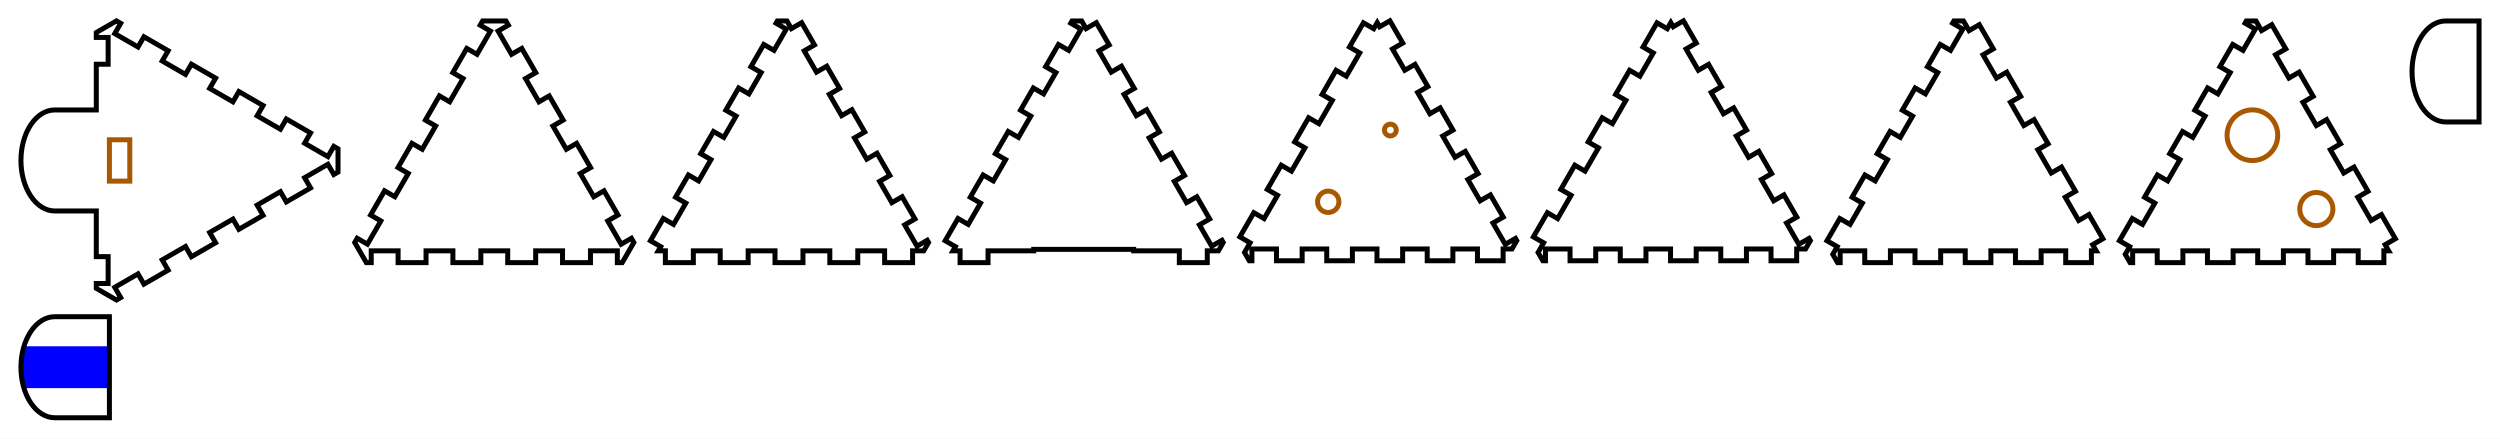
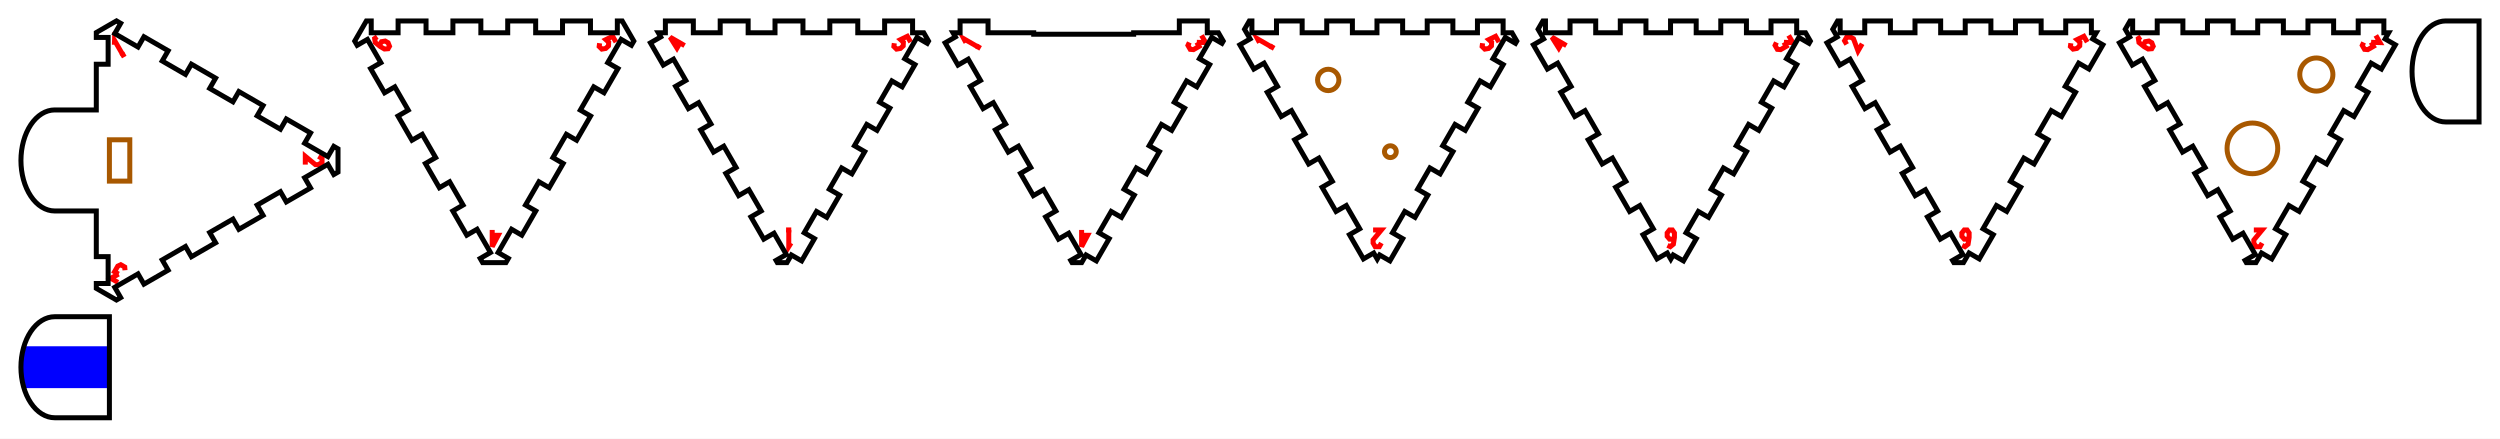
<svg xmlns="http://www.w3.org/2000/svg" width="597.11mm" height="104.78mm" viewBox="0 0 597.11 104.78">
  <rect x="0.0" y="0.0" width="597.11" height="104.78" fill="#ffffff" />
  <g fill="#0000ff" stroke="none">
    <path d="M 26.065,82.710 L 26.065,92.710 L 5.793,92.710 L 5.706,92.415 L 5.624,92.117 L 5.548,91.816 L 5.477,91.512 L 5.412,91.204 L 5.352,90.895 L 5.298,90.583 L 5.249,90.269 L 5.206,89.953 L 5.169,89.636 L 5.137,89.317 L 5.111,88.997 L 5.091,88.676 L 5.077,88.355 L 5.068,88.032 L 5.065,87.710 L 5.068,87.388 L 5.077,87.066 L 5.091,86.744 L 5.111,86.423 L 5.137,86.103 L 5.169,85.785 L 5.206,85.467 L 5.249,85.151 L 5.298,84.837 L 5.352,84.525 L 5.412,84.216 L 5.477,83.909 L 5.548,83.605 L 5.624,83.303 L 5.706,83.005 L 5.793,82.710 Z" />
  </g>
+   <g fill="none" stroke="#ff0000" stroke-width="1.194">
+     <path d="M 76.039,37.331 L 76.919,37.827 L 76.919,38.819 L 76.039,39.315 L 75.319,39.315 L 72.919,37.331 L 72.919,39.315" />
+     <path d="M 28.174,67.458 L 26.456,66.466 L 28.322,65.465" />
+     <path d="M 28.322,65.465 L 27.356,64.907 L 28.136,63.556 L 28.842,63.225 L 29.788,63.770 L 29.854,64.548" />
+     <path d="M 27.325,10.694 L 27.358,9.659 L 29.358,13.123" />
+     <path d="M 28.842,13.420 L 29.916,12.800" />
+     <path d="M 90.091,8.787 L 89.479,9.207 L 89.627,10.152 L 90.889,11.166 L 91.824,11.706 L 92.695,11.637 L 93.030,11.057 L 92.692,10.203 L 91.999,9.803 L 91.125,9.957 L 90.728,10.644 L 90.889,11.166" />
+     <path d="M 147.129,10.066 L 146.323,8.670 L 144.703,9.463 L 145.379,10.075 L 145.335,10.959 L 144.673,11.571 L 143.749,11.732 L 143.107,11.100 L 143.213,10.323" />
+     <path d="M 117.560,54.919 L 117.560,58.919 L 118.999,56.199 L 117.015,56.199" />
+     <path d="M 163.517,10.885 L 160.053,8.885 L 161.689,11.491 L 162.681,9.773" />
+     <path d="M 217.517,10.066 L 216.711,8.670 L 215.090,9.463 L 215.767,10.075 L 215.723,10.959 L 215.060,11.571 L 214.137,11.732 L 213.495,11.100 L 213.601,10.323" />
+     <path d="M 188.940,58.039 L 188.394,58.919 L 188.394,54.919" />
+     <path d="M 188.990,54.919 L 187.750,54.919" />
+     <path d="M 230.707,10.184 L 230.217,9.272 L 233.681,11.272" />
+     <path d="M 233.384,11.787 L 234.004,10.713" />
+     <path d="M 286.975,8.456 L 287.967,10.174 L 285.850,10.107" />
+     <path d="M 285.850,10.107 L 286.408,11.074 L 285.057,11.854 L 284.279,11.787 L 283.734,10.842 L 284.065,10.136" />
+     <path d="M 258.336,54.919 L 258.336,58.919 L 259.774,56.199 L 257.790,56.199" />
+     <path d="M 300.821,10.184 L 300.332,9.272 L 303.796,11.272" />
+     <path d="M 303.499,11.787 L 304.119,10.713" />
+     <path d="M 358.019,10.066 L 357.213,8.670 L 355.593,9.463 L 356.269,10.075 L 356.225,10.959 L 355.563,11.571 L 354.639,11.732 L 353.997,11.100 L 354.103,10.323" />
+     <path d="M 329.938,58.039 L 329.442,58.919 L 328.450,58.919 L 327.954,58.039 L 327.954,57.319 L 329.938,54.919 L 327.954,54.919" />
+     <path d="M 374.134,10.885 L 370.670,8.885 L 372.307,11.491 L 373.299,9.773" />
+     <path d="M 427.204,8.456 L 428.196,10.174 L 426.080,10.107" />
+     <path d="M 426.080,10.107 L 426.638,11.074 L 425.287,11.854 L 424.509,11.787 L 423.963,10.842 L 424.295,10.136" />
+     <path d="M 398.268,58.599 L 398.937,58.919 L 399.681,58.319 L 399.929,56.719 L 399.929,55.639 L 399.433,54.919 L 398.764,54.919 L 398.193,55.639 L 398.193,56.439 L 398.764,57.119 L 399.557,57.119 L 399.929,56.719" />
+     <path d="M 441.076,10.614 L 440.562,9.744 L 441.058,8.885 L 442.068,8.896 L 442.691,9.256 L 443.778,12.174 L 444.770,10.456" />
+     <path d="M 498.522,10.066 L 497.716,8.670 L 496.095,9.463 L 496.772,10.075 L 496.728,10.959 L 496.065,11.571 L 495.142,11.732 L 494.500,11.100 L 494.606,10.323" />
+     <path d="M 468.655,58.599 L 469.325,58.919 L 470.069,58.319 L 470.317,56.719 L 470.317,55.639 L 469.821,54.919 L 469.151,54.919 L 468.581,55.639 L 468.581,56.439 L 469.151,57.119 L 469.945,57.119 L 470.317,56.719" />
+     <path d="M 511.341,8.787 L 510.729,9.207 L 510.877,10.152 L 512.138,11.166 L 513.074,11.706 L 513.945,11.637 L 514.280,11.057 L 513.942,10.203 L 513.249,9.803 L 512.375,9.957 L 511.978,10.644 L 512.138,11.166" />
+     <path d="M 567.449,8.456 L 568.441,10.174 L 566.324,10.107" />
+     <path d="M 566.324,10.107 L 566.882,11.074 L 565.531,11.854 L 564.754,11.787 L 564.208,10.842 L 564.539,10.136" />
+     <path d="M 540.298,58.039 L 539.802,58.919 L 538.810,58.919 L 538.314,58.039 L 538.314,57.319 L 540.298,54.919 L 538.314,54.919" />
+   </g>
  <g fill="none" stroke="#a85800" stroke-width="1.194">
-     <path d="M 26.130,33.388 L 31.000,33.388 L 31.000,43.258 L 26.130,43.258 Z" />
-     <circle cx="332.079" cy="31.062" r="1.408" />
-     <circle cx="317.241" cy="48.196" r="2.552" />
-     <circle cx="553.243" cy="49.931" r="3.955" />
-     <circle cx="537.971" cy="32.296" r="6.051" />
+     <path d="M 26.130,43.258 L 31.000,43.258 L 31.000,33.388 L 26.130,33.388 Z" />
+     <circle cx="332.079" cy="36.226" r="1.408" />
+     <circle cx="317.241" cy="19.092" r="2.552" />
+     <circle cx="553.243" cy="17.803" r="3.955" />
+     <circle cx="537.971" cy="35.438" r="6.051" />
  </g>
  <g fill="none" stroke="#000000" stroke-width="1.194">
-     <path d="M 80.734,41.103 L 80.734,35.543 L 79.727,34.961 L 78.312,37.411 L 72.756,34.203 L 74.171,31.753 L 68.389,28.416 L 66.975,30.865 L 61.419,27.657 L 62.834,25.208 L 57.052,21.870 L 55.638,24.320 L 50.082,21.112 L 51.496,18.662 L 45.715,15.325 L 44.301,17.774 L 38.745,14.566 L 40.159,12.117 L 34.378,8.779 L 32.964,11.229 L 27.408,8.021 L 28.822,5.572 L 27.815,4.990 L 23.000,7.770 L 23.000,8.933 L 25.828,8.933 L 25.828,15.348 L 23.000,15.348 L 23.000,26.258 L 13.063,26.258 L 12.271,26.316 L 11.486,26.491 L 10.716,26.780 L 9.969,27.181 L 9.253,27.689 L 8.574,28.299 L 7.939,29.005 L 7.354,29.801 L 6.824,30.679 L 6.354,31.629 L 5.948,32.644 L 5.611,33.713 L 5.346,34.826 L 5.154,35.973 L 5.039,37.142 L 5.000,38.323 L 5.039,39.503 L 5.154,40.672 L 5.346,41.819 L 5.611,42.932 L 5.948,44.001 L 6.354,45.016 L 6.824,45.967 L 7.354,46.844 L 7.939,47.640 L 8.574,48.346 L 9.253,48.956 L 9.969,49.464 L 10.716,49.865 L 11.486,50.154 L 12.271,50.329 L 13.063,50.388 L 23.000,50.388 L 23.000,61.297 L 25.828,61.297 L 25.828,67.712 L 23.000,67.712 L 23.000,68.875 L 27.815,71.655 L 28.822,71.074 L 27.408,68.624 L 32.964,65.416 L 34.378,67.866 L 40.159,64.528 L 38.745,62.079 L 44.301,58.871 L 45.715,61.320 L 51.496,57.983 L 50.082,55.533 L 55.638,52.326 L 57.052,54.775 L 62.834,51.437 L 61.419,48.988 L 66.975,45.780 L 68.389,48.230 L 74.171,44.892 L 72.756,42.442 L 78.312,39.235 L 79.727,41.684 Z" />
-     <path d="M 84.724,57.919 L 87.504,62.734 L 88.667,62.734 L 88.667,59.905 L 95.082,59.905 L 95.082,62.734 L 101.758,62.734 L 101.758,59.905 L 108.173,59.905 L 108.173,62.734 L 114.849,62.734 L 114.849,59.905 L 121.264,59.905 L 121.264,62.734 L 127.940,62.734 L 127.940,59.905 L 134.355,59.905 L 134.355,62.734 L 141.031,62.734 L 141.031,59.905 L 147.446,59.905 L 147.446,62.734 L 148.609,62.734 L 151.389,57.919 L 150.807,56.912 L 148.358,58.326 L 145.150,52.770 L 147.600,51.356 L 144.262,45.574 L 141.813,46.989 L 138.605,41.433 L 141.054,40.019 L 137.717,34.237 L 135.267,35.652 L 132.059,30.096 L 134.509,28.681 L 131.171,22.900 L 128.722,24.315 L 125.514,18.759 L 127.963,17.344 L 124.626,11.563 L 122.176,12.977 L 118.968,7.422 L 121.418,6.007 L 120.836,5.000 L 115.276,5.000 L 114.695,6.007 L 117.144,7.422 L 113.937,12.977 L 111.487,11.563 L 108.149,17.344 L 110.599,18.759 L 107.391,24.315 L 104.942,22.900 L 101.604,28.681 L 104.053,30.096 L 100.846,35.652 L 98.396,34.237 L 95.059,40.019 L 97.508,41.433 L 94.300,46.989 L 91.851,45.574 L 88.513,51.356 L 90.963,52.770 L 87.755,58.326 L 85.305,56.912 Z" />
-     <path d="M 157.230,59.905 L 158.924,59.905 L 158.924,62.734 L 165.600,62.734 L 165.600,59.905 L 172.015,59.905 L 172.015,62.734 L 178.691,62.734 L 178.691,59.905 L 185.106,59.905 L 185.106,62.734 L 191.782,62.734 L 191.782,59.905 L 198.197,59.905 L 198.197,62.734 L 204.873,62.734 L 204.873,59.905 L 211.288,59.905 L 211.288,62.734 L 217.964,62.734 L 217.964,59.905 L 220.630,59.905 L 221.777,57.919 L 221.468,57.384 L 219.018,58.798 L 216.083,53.715 L 218.533,52.300 L 215.468,46.992 L 213.018,48.406 L 210.083,43.322 L 212.533,41.908 L 209.468,36.599 L 207.018,38.013 L 204.083,32.930 L 206.533,31.516 L 203.468,26.207 L 201.018,27.621 L 198.083,22.538 L 200.533,21.123 L 197.468,15.815 L 195.018,17.229 L 192.083,12.145 L 194.533,10.731 L 191.468,5.422 L 189.018,6.837 L 187.958,5.000 L 185.664,5.000 L 185.355,5.535 L 187.805,6.949 L 184.870,12.033 L 182.420,10.619 L 179.355,15.927 L 181.805,17.341 L 178.870,22.425 L 176.420,21.011 L 173.355,26.320 L 175.805,27.734 L 172.870,32.817 L 170.420,31.403 L 167.355,36.712 L 169.805,38.126 L 166.870,43.210 L 164.420,41.795 L 161.355,47.104 L 163.805,48.518 L 160.870,53.602 L 158.420,52.188 L 155.355,57.496 L 157.805,58.911 Z" />
-     <path d="M 227.618,59.905 L 229.312,59.905 L 229.312,62.734 L 235.987,62.734 L 235.987,59.905 L 246.897,59.905 L 246.897,59.552 L 270.767,59.552 L 270.767,59.905 L 281.676,59.905 L 281.676,62.734 L 288.351,62.734 L 288.351,59.905 L 291.017,59.905 L 292.164,57.919 L 291.855,57.384 L 289.406,58.798 L 286.471,53.715 L 288.920,52.300 L 285.855,46.992 L 283.406,48.406 L 280.471,43.322 L 282.920,41.908 L 279.855,36.599 L 277.406,38.013 L 274.471,32.930 L 276.920,31.516 L 273.855,26.207 L 271.406,27.621 L 268.471,22.538 L 270.920,21.123 L 267.855,15.815 L 265.406,17.229 L 262.471,12.145 L 264.920,10.731 L 261.855,5.422 L 259.406,6.837 L 258.346,5.000 L 256.052,5.000 L 255.743,5.535 L 258.192,6.949 L 255.257,12.033 L 252.808,10.619 L 249.743,15.927 L 252.192,17.341 L 249.257,22.425 L 246.808,21.011 L 243.743,26.320 L 246.192,27.734 L 243.257,32.817 L 240.808,31.403 L 237.743,36.712 L 240.192,38.126 L 237.257,43.210 L 234.808,41.795 L 231.743,47.104 L 234.192,48.518 L 231.257,53.602 L 228.808,52.188 L 225.743,57.496 L 228.192,58.911 Z" />
-     <path d="M 297.247,60.301 L 298.394,62.288 L 299.011,62.288 L 299.011,59.459 L 304.881,59.459 L 304.881,62.288 L 311.011,62.288 L 311.011,59.459 L 316.881,59.459 L 316.881,62.288 L 323.011,62.288 L 323.011,59.459 L 328.881,59.459 L 328.881,62.288 L 335.011,62.288 L 335.011,59.459 L 340.881,59.459 L 340.881,62.288 L 347.011,62.288 L 347.011,59.459 L 352.881,59.459 L 352.881,62.288 L 359.011,62.288 L 359.011,59.459 L 361.132,59.459 L 362.279,57.473 L 361.970,56.938 L 359.521,58.352 L 356.586,53.268 L 359.035,51.854 L 355.970,46.545 L 353.521,47.960 L 350.586,42.876 L 353.035,41.462 L 349.970,36.153 L 347.521,37.567 L 344.586,32.484 L 347.035,31.070 L 343.970,25.761 L 341.521,27.175 L 338.586,22.091 L 341.035,20.677 L 337.970,15.369 L 335.521,16.783 L 332.586,11.699 L 335.035,10.285 L 331.970,4.976 L 329.521,6.390 L 328.946,5.396 L 328.099,6.863 L 325.650,5.449 L 322.312,11.230 L 324.762,12.644 L 321.554,18.200 L 319.104,16.786 L 315.767,22.567 L 318.216,23.981 L 315.009,29.537 L 312.559,28.123 L 309.221,33.904 L 311.671,35.318 L 308.463,40.874 L 306.014,39.460 L 302.676,45.241 L 305.125,46.655 L 301.918,52.211 L 299.468,50.797 L 296.130,56.578 L 298.580,57.992 Z" />
-     <path d="M 367.362,60.301 L 368.509,62.288 L 369.126,62.288 L 369.126,59.459 L 374.996,59.459 L 374.996,62.288 L 381.126,62.288 L 381.126,59.459 L 386.996,59.459 L 386.996,62.288 L 393.126,62.288 L 393.126,59.459 L 398.996,59.459 L 398.996,62.288 L 405.126,62.288 L 405.126,59.459 L 410.996,59.459 L 410.996,62.288 L 417.126,62.288 L 417.126,59.459 L 422.996,59.459 L 422.996,62.288 L 429.126,62.288 L 429.126,59.459 L 431.247,59.459 L 432.394,57.473 L 432.085,56.938 L 429.636,58.352 L 426.701,53.268 L 429.150,51.854 L 426.085,46.545 L 423.636,47.960 L 420.701,42.876 L 423.150,41.462 L 420.085,36.153 L 417.636,37.567 L 414.701,32.484 L 417.150,31.070 L 414.085,25.761 L 411.636,27.175 L 408.701,22.091 L 411.150,20.677 L 408.085,15.369 L 405.636,16.783 L 402.701,11.699 L 405.150,10.285 L 402.085,4.976 L 399.636,6.390 L 399.061,5.396 L 398.214,6.863 L 395.765,5.449 L 392.427,11.230 L 394.877,12.644 L 391.669,18.200 L 389.219,16.786 L 385.882,22.567 L 388.331,23.981 L 385.123,29.537 L 382.674,28.123 L 379.336,33.904 L 381.786,35.318 L 378.578,40.874 L 376.128,39.460 L 372.791,45.241 L 375.240,46.655 L 372.032,52.211 L 369.583,50.797 L 366.245,56.578 L 368.695,57.992 Z" />
-     <path d="M 437.749,60.747 L 438.896,62.734 L 439.514,62.734 L 439.514,59.905 L 445.384,59.905 L 445.384,62.734 L 451.514,62.734 L 451.514,59.905 L 457.384,59.905 L 457.384,62.734 L 463.514,62.734 L 463.514,59.905 L 469.384,59.905 L 469.384,62.734 L 475.514,62.734 L 475.514,59.905 L 481.384,59.905 L 481.384,62.734 L 487.514,62.734 L 487.514,59.905 L 493.384,59.905 L 493.384,62.734 L 499.514,62.734 L 499.514,59.905 L 500.662,59.905 L 499.815,58.438 L 502.265,57.024 L 498.927,51.243 L 496.478,52.657 L 493.270,47.101 L 495.720,45.687 L 492.382,39.906 L 489.932,41.320 L 486.725,35.764 L 489.174,34.350 L 485.836,28.569 L 483.387,29.983 L 480.179,24.427 L 482.629,23.013 L 479.291,17.232 L 476.841,18.646 L 473.634,13.090 L 476.083,11.676 L 472.745,5.895 L 470.296,7.309 L 468.963,5.000 L 466.669,5.000 L 466.360,5.535 L 468.810,6.949 L 465.875,12.033 L 463.425,10.619 L 460.360,15.927 L 462.810,17.341 L 459.875,22.425 L 457.425,21.011 L 454.360,26.320 L 456.810,27.734 L 453.875,32.817 L 451.425,31.403 L 448.360,36.712 L 450.810,38.126 L 447.875,43.210 L 445.425,41.795 L 442.360,47.104 L 444.810,48.518 L 441.875,53.602 L 439.425,52.188 L 436.360,57.496 L 438.810,58.911 Z" />
-     <path d="M 507.607,60.747 L 508.753,62.734 L 509.371,62.734 L 509.371,59.905 L 515.241,59.905 L 515.241,62.734 L 521.371,62.734 L 521.371,59.905 L 527.241,59.905 L 527.241,62.734 L 533.371,62.734 L 533.371,59.905 L 539.241,59.905 L 539.241,62.734 L 545.371,62.734 L 545.371,59.905 L 551.241,59.905 L 551.241,62.734 L 557.371,62.734 L 557.371,59.905 L 563.241,59.905 L 563.241,62.734 L 569.371,62.734 L 569.371,59.905 L 570.520,59.905 L 569.673,58.438 L 572.122,57.024 L 568.785,51.243 L 566.335,52.657 L 563.127,47.101 L 565.577,45.687 L 562.239,39.906 L 559.790,41.320 L 556.582,35.764 L 559.031,34.350 L 555.694,28.569 L 553.244,29.983 L 550.036,24.427 L 552.486,23.013 L 549.148,17.232 L 546.699,18.646 L 543.491,13.090 L 545.940,11.676 L 542.603,5.895 L 540.153,7.309 L 538.820,5.000 L 536.526,5.000 L 536.217,5.535 L 538.667,6.949 L 535.732,12.033 L 533.282,10.619 L 530.217,15.927 L 532.667,17.341 L 529.732,22.425 L 527.282,21.011 L 524.217,26.320 L 526.667,27.734 L 523.732,32.817 L 521.282,31.403 L 518.217,36.712 L 520.667,38.126 L 517.732,43.210 L 515.282,41.795 L 512.217,47.104 L 514.667,48.518 L 511.732,53.602 L 509.282,52.188 L 506.217,57.496 L 508.667,58.911 Z" />
+     <path d="M 80.734,35.543 L 80.734,41.103 L 79.727,41.684 L 78.312,39.235 L 72.756,42.442 L 74.171,44.892 L 68.389,48.230 L 66.975,45.780 L 61.419,48.988 L 62.834,51.437 L 57.052,54.775 L 55.638,52.326 L 50.082,55.533 L 51.496,57.983 L 45.715,61.320 L 44.301,58.871 L 38.745,62.079 L 40.159,64.528 L 34.378,67.866 L 32.964,65.416 L 27.408,68.624 L 28.822,71.074 L 27.815,71.655 L 23.000,68.875 L 23.000,67.712 L 25.828,67.712 L 25.828,61.297 L 23.000,61.297 L 23.000,50.388 L 13.063,50.388 L 12.271,50.329 L 11.486,50.154 L 10.716,49.865 L 9.969,49.464 L 9.253,48.956 L 8.574,48.346 L 7.939,47.640 L 7.354,46.844 L 6.824,45.967 L 6.354,45.016 L 5.948,44.001 L 5.611,42.932 L 5.346,41.819 L 5.154,40.672 L 5.039,39.503 L 5.000,38.323 L 5.039,37.142 L 5.154,35.973 L 5.346,34.826 L 5.611,33.713 L 5.948,32.644 L 6.354,31.629 L 6.824,30.679 L 7.354,29.801 L 7.939,29.005 L 8.574,28.299 L 9.253,27.689 L 9.969,27.181 L 10.716,26.780 L 11.486,26.491 L 12.271,26.316 L 13.063,26.258 L 23.000,26.258 L 23.000,15.348 L 25.828,15.348 L 25.828,8.933 L 23.000,8.933 L 23.000,7.770 L 27.815,4.990 L 28.822,5.572 L 27.408,8.021 L 32.964,11.229 L 34.378,8.779 L 40.159,12.117 L 38.745,14.566 L 44.301,17.774 L 45.715,15.325 L 51.496,18.662 L 50.082,21.112 L 55.638,24.320 L 57.052,21.870 L 62.834,25.208 L 61.419,27.657 L 66.975,30.865 L 68.389,28.416 L 74.171,31.753 L 72.756,34.203 L 78.312,37.411 L 79.727,34.961 Z" />
+     <path d="M 84.724,9.815 L 87.504,5.000 L 88.667,5.000 L 88.667,7.828 L 95.082,7.828 L 95.082,5.000 L 101.758,5.000 L 101.758,7.828 L 108.173,7.828 L 108.173,5.000 L 114.849,5.000 L 114.849,7.828 L 121.264,7.828 L 121.264,5.000 L 127.940,5.000 L 127.940,7.828 L 134.355,7.828 L 134.355,5.000 L 141.031,5.000 L 141.031,7.828 L 147.446,7.828 L 147.446,5.000 L 148.609,5.000 L 151.389,9.815 L 150.807,10.822 L 148.358,9.408 L 145.150,14.964 L 147.600,16.378 L 144.262,22.159 L 141.813,20.745 L 138.605,26.301 L 141.054,27.715 L 137.717,33.496 L 135.267,32.082 L 132.059,37.638 L 134.509,39.052 L 131.171,44.834 L 128.722,43.419 L 125.514,48.975 L 127.963,50.389 L 124.626,56.171 L 122.176,54.756 L 118.968,60.312 L 121.418,61.727 L 120.836,62.734 L 115.276,62.734 L 114.695,61.727 L 117.144,60.312 L 113.937,54.756 L 111.487,56.171 L 108.149,50.389 L 110.599,48.975 L 107.391,43.419 L 104.942,44.834 L 101.604,39.052 L 104.053,37.638 L 100.846,32.082 L 98.396,33.496 L 95.059,27.715 L 97.508,26.301 L 94.300,20.745 L 91.851,22.159 L 88.513,16.378 L 90.963,14.964 L 87.755,9.408 L 85.305,10.822 Z" />
+     <path d="M 157.230,7.828 L 158.924,7.828 L 158.924,5.000 L 165.600,5.000 L 165.600,7.828 L 172.015,7.828 L 172.015,5.000 L 178.691,5.000 L 178.691,7.828 L 185.106,7.828 L 185.106,5.000 L 191.782,5.000 L 191.782,7.828 L 198.197,7.828 L 198.197,5.000 L 204.873,5.000 L 204.873,7.828 L 211.288,7.828 L 211.288,5.000 L 217.964,5.000 L 217.964,7.828 L 220.630,7.828 L 221.777,9.815 L 221.468,10.350 L 219.018,8.936 L 216.083,14.019 L 218.533,15.434 L 215.468,20.742 L 213.018,19.328 L 210.083,24.412 L 212.533,25.826 L 209.468,31.135 L 207.018,29.720 L 204.083,34.804 L 206.533,36.218 L 203.468,41.527 L 201.018,40.113 L 198.083,45.196 L 200.533,46.610 L 197.468,51.919 L 195.018,50.505 L 192.083,55.589 L 194.533,57.003 L 191.468,62.311 L 189.018,60.897 L 187.958,62.734 L 185.664,62.734 L 185.355,62.199 L 187.805,60.785 L 184.870,55.701 L 182.420,57.115 L 179.355,51.807 L 181.805,50.392 L 178.870,45.309 L 176.420,46.723 L 173.355,41.414 L 175.805,40.000 L 172.870,34.916 L 170.420,36.331 L 167.355,31.022 L 169.805,29.608 L 166.870,24.524 L 164.420,25.938 L 161.355,20.630 L 163.805,19.215 L 160.870,14.132 L 158.420,15.546 L 155.355,10.237 L 157.805,8.823 Z" />
+     <path d="M 227.618,7.828 L 229.312,7.828 L 229.312,5.000 L 235.987,5.000 L 235.987,7.828 L 246.897,7.828 L 246.897,8.182 L 270.767,8.182 L 270.767,7.828 L 281.676,7.828 L 281.676,5.000 L 288.351,5.000 L 288.351,7.828 L 291.017,7.828 L 292.164,9.815 L 291.855,10.350 L 289.406,8.936 L 286.471,14.019 L 288.920,15.434 L 285.855,20.742 L 283.406,19.328 L 280.471,24.412 L 282.920,25.826 L 279.855,31.135 L 277.406,29.720 L 274.471,34.804 L 276.920,36.218 L 273.855,41.527 L 271.406,40.113 L 268.471,45.196 L 270.920,46.610 L 267.855,51.919 L 265.406,50.505 L 262.471,55.589 L 264.920,57.003 L 261.855,62.311 L 259.406,60.897 L 258.346,62.734 L 256.052,62.734 L 255.743,62.199 L 258.192,60.785 L 255.257,55.701 L 252.808,57.115 L 249.743,51.807 L 252.192,50.392 L 249.257,45.309 L 246.808,46.723 L 243.743,41.414 L 246.192,40.000 L 243.257,34.916 L 240.808,36.331 L 237.743,31.022 L 240.192,29.608 L 237.257,24.524 L 234.808,25.938 L 231.743,20.630 L 234.192,19.215 L 231.257,14.132 L 228.808,15.546 L 225.743,10.237 L 228.192,8.823 Z" />
+     <path d="M 297.247,6.987 L 298.394,5.000 L 299.011,5.000 L 299.011,7.828 L 304.881,7.828 L 304.881,5.000 L 311.011,5.000 L 311.011,7.828 L 316.881,7.828 L 316.881,5.000 L 323.011,5.000 L 323.011,7.828 L 328.881,7.828 L 328.881,5.000 L 335.011,5.000 L 335.011,7.828 L 340.881,7.828 L 340.881,5.000 L 347.011,5.000 L 347.011,7.828 L 352.881,7.828 L 352.881,5.000 L 359.011,5.000 L 359.011,7.828 L 361.132,7.828 L 362.279,9.815 L 361.970,10.350 L 359.521,8.936 L 356.586,14.019 L 359.035,15.434 L 355.970,20.742 L 353.521,19.328 L 350.586,24.412 L 353.035,25.826 L 349.970,31.135 L 347.521,29.720 L 344.586,34.804 L 347.035,36.218 L 343.970,41.527 L 341.521,40.113 L 338.586,45.196 L 341.035,46.610 L 337.970,51.919 L 335.521,50.505 L 332.586,55.589 L 335.035,57.003 L 331.970,62.311 L 329.521,60.897 L 328.946,61.892 L 328.099,60.425 L 325.650,61.839 L 322.312,56.058 L 324.762,54.644 L 321.554,49.088 L 319.104,50.502 L 315.767,44.721 L 318.216,43.307 L 315.009,37.751 L 312.559,39.165 L 309.221,33.384 L 311.671,31.970 L 308.463,26.414 L 306.014,27.828 L 302.676,22.047 L 305.125,20.633 L 301.918,15.077 L 299.468,16.491 L 296.130,10.710 L 298.580,9.296 Z" />
+     <path d="M 367.362,6.987 L 368.509,5.000 L 369.126,5.000 L 369.126,7.828 L 374.996,7.828 L 374.996,5.000 L 381.126,5.000 L 381.126,7.828 L 386.996,7.828 L 386.996,5.000 L 393.126,5.000 L 393.126,7.828 L 398.996,7.828 L 398.996,5.000 L 405.126,5.000 L 405.126,7.828 L 410.996,7.828 L 410.996,5.000 L 417.126,5.000 L 417.126,7.828 L 422.996,7.828 L 422.996,5.000 L 429.126,5.000 L 429.126,7.828 L 431.247,7.828 L 432.394,9.815 L 432.085,10.350 L 429.636,8.936 L 426.701,14.019 L 429.150,15.434 L 426.085,20.742 L 423.636,19.328 L 420.701,24.412 L 423.150,25.826 L 420.085,31.135 L 417.636,29.720 L 414.701,34.804 L 417.150,36.218 L 414.085,41.527 L 411.636,40.113 L 408.701,45.196 L 411.150,46.610 L 408.085,51.919 L 405.636,50.505 L 402.701,55.589 L 405.150,57.003 L 402.085,62.311 L 399.636,60.897 L 399.061,61.892 L 398.214,60.425 L 395.765,61.839 L 392.427,56.058 L 394.877,54.644 L 391.669,49.088 L 389.219,50.502 L 385.882,44.721 L 388.331,43.307 L 385.123,37.751 L 382.674,39.165 L 379.336,33.384 L 381.786,31.970 L 378.578,26.414 L 376.128,27.828 L 372.791,22.047 L 375.240,20.633 L 372.032,15.077 L 369.583,16.491 L 366.245,10.710 L 368.695,9.296 Z" />
+     <path d="M 437.749,6.987 L 438.896,5.000 L 439.514,5.000 L 439.514,7.828 L 445.384,7.828 L 445.384,5.000 L 451.514,5.000 L 451.514,7.828 L 457.384,7.828 L 457.384,5.000 L 463.514,5.000 L 463.514,7.828 L 469.384,7.828 L 469.384,5.000 L 475.514,5.000 L 475.514,7.828 L 481.384,7.828 L 481.384,5.000 L 487.514,5.000 L 487.514,7.828 L 493.384,7.828 L 493.384,5.000 L 499.514,5.000 L 499.514,7.828 L 500.662,7.828 L 499.815,9.296 L 502.265,10.710 L 498.927,16.491 L 496.478,15.077 L 493.270,20.633 L 495.720,22.047 L 492.382,27.828 L 489.932,26.414 L 486.725,31.970 L 489.174,33.384 L 485.836,39.165 L 483.387,37.751 L 480.179,43.307 L 482.629,44.721 L 479.291,50.502 L 476.841,49.088 L 473.634,54.644 L 476.083,56.058 L 472.745,61.839 L 470.296,60.425 L 468.963,62.734 L 466.669,62.734 L 466.360,62.199 L 468.810,60.785 L 465.875,55.701 L 463.425,57.115 L 460.360,51.807 L 462.810,50.392 L 459.875,45.309 L 457.425,46.723 L 454.360,41.414 L 456.810,40.000 L 453.875,34.916 L 451.425,36.331 L 448.360,31.022 L 450.810,29.608 L 447.875,24.524 L 445.425,25.938 L 442.360,20.630 L 444.810,19.215 L 441.875,14.132 L 439.425,15.546 L 436.360,10.237 L 438.810,8.823 Z" />
+     <path d="M 507.607,6.987 L 508.753,5.000 L 509.371,5.000 L 509.371,7.828 L 515.241,7.828 L 515.241,5.000 L 521.371,5.000 L 521.371,7.828 L 527.241,7.828 L 527.241,5.000 L 533.371,5.000 L 533.371,7.828 L 539.241,7.828 L 539.241,5.000 L 545.371,5.000 L 545.371,7.828 L 551.241,7.828 L 551.241,5.000 L 557.371,5.000 L 557.371,7.828 L 563.241,7.828 L 563.241,5.000 L 569.371,5.000 L 569.371,7.828 L 570.520,7.828 L 569.673,9.296 L 572.122,10.710 L 568.785,16.491 L 566.335,15.077 L 563.127,20.633 L 565.577,22.047 L 562.239,27.828 L 559.790,26.414 L 556.582,31.970 L 559.031,33.384 L 555.694,39.165 L 553.244,37.751 L 550.036,43.307 L 552.486,44.721 L 549.148,50.502 L 546.699,49.088 L 543.491,54.644 L 545.940,56.058 L 542.603,61.839 L 540.153,60.425 L 538.820,62.734 L 536.526,62.734 L 536.217,62.199 L 538.667,60.785 L 535.732,55.701 L 533.282,57.115 L 530.217,51.807 L 532.667,50.392 L 529.732,45.309 L 527.282,46.723 L 524.217,41.414 L 526.667,40.000 L 523.732,34.916 L 521.282,36.331 L 518.217,31.022 L 520.667,29.608 L 517.732,24.524 L 515.282,25.938 L 512.217,20.630 L 514.667,19.215 L 511.732,14.132 L 509.282,15.546 L 506.217,10.237 L 508.667,8.823 Z" />
    <path d="M 592.107,5.000 L 592.107,29.130 L 584.161,29.130 L 583.370,29.072 L 582.584,28.897 L 581.814,28.608 L 581.068,28.207 L 580.352,27.699 L 579.673,27.089 L 579.038,26.382 L 578.452,25.586 L 577.922,24.709 L 577.452,23.758 L 577.047,22.744 L 576.710,21.675 L 576.444,20.561 L 576.253,19.415 L 576.137,18.245 L 576.098,17.065 L 576.137,15.885 L 576.253,14.715 L 576.444,13.569 L 576.710,12.455 L 577.047,11.386 L 577.452,10.372 L 577.922,9.421 L 578.452,8.544 L 579.038,7.748 L 579.673,7.041 L 580.352,6.431 L 581.068,5.923 L 581.814,5.522 L 582.584,5.233 L 583.370,5.058 L 584.161,5.000 Z" />
    <path d="M 26.130,75.645 L 26.130,99.775 L 13.063,99.775 L 12.271,99.717 L 11.486,99.542 L 10.716,99.253 L 9.969,98.852 L 9.253,98.344 L 8.574,97.734 L 7.939,97.027 L 7.354,96.232 L 6.824,95.354 L 6.354,94.404 L 5.948,93.389 L 5.611,92.320 L 5.346,91.206 L 5.154,90.060 L 5.039,88.891 L 5.000,87.710 L 5.039,86.530 L 5.154,85.361 L 5.346,84.214 L 5.611,83.101 L 5.948,82.032 L 6.354,81.017 L 6.824,80.066 L 7.354,79.189 L 7.939,78.393 L 8.574,77.687 L 9.253,77.076 L 9.969,76.568 L 10.716,76.168 L 11.486,75.878 L 12.271,75.703 L 13.063,75.645 Z" />
  </g>
</svg>
